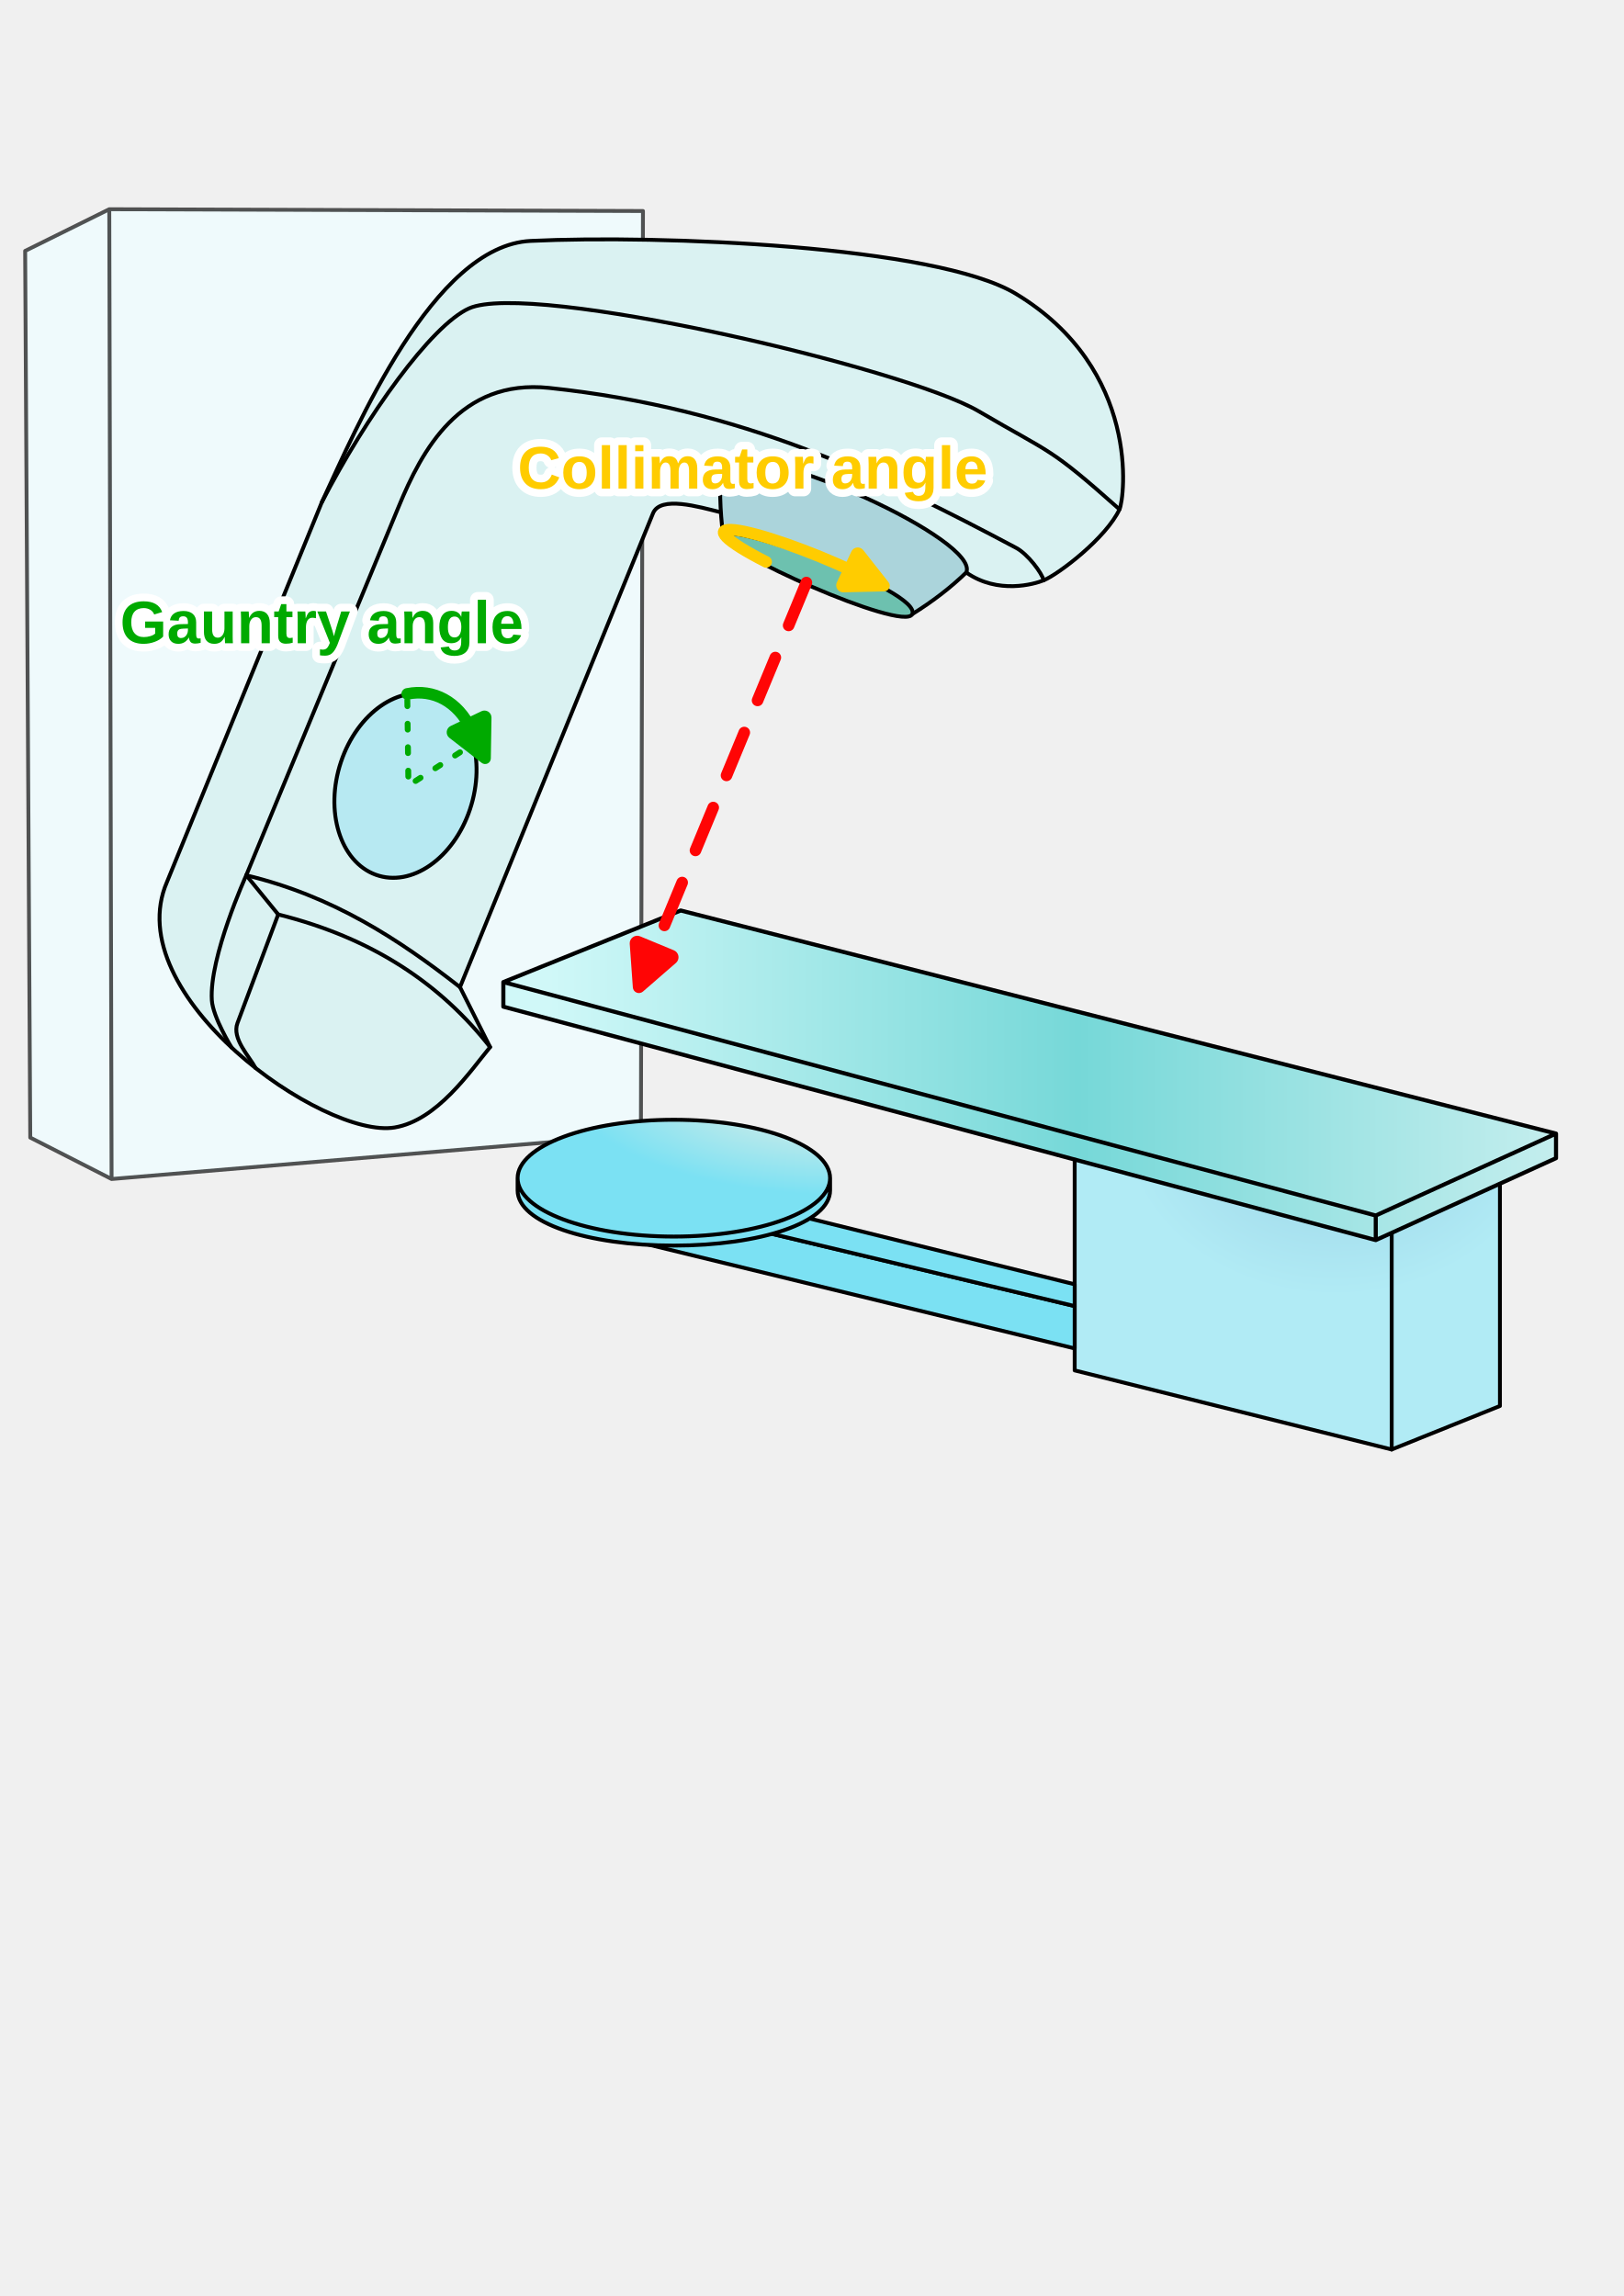
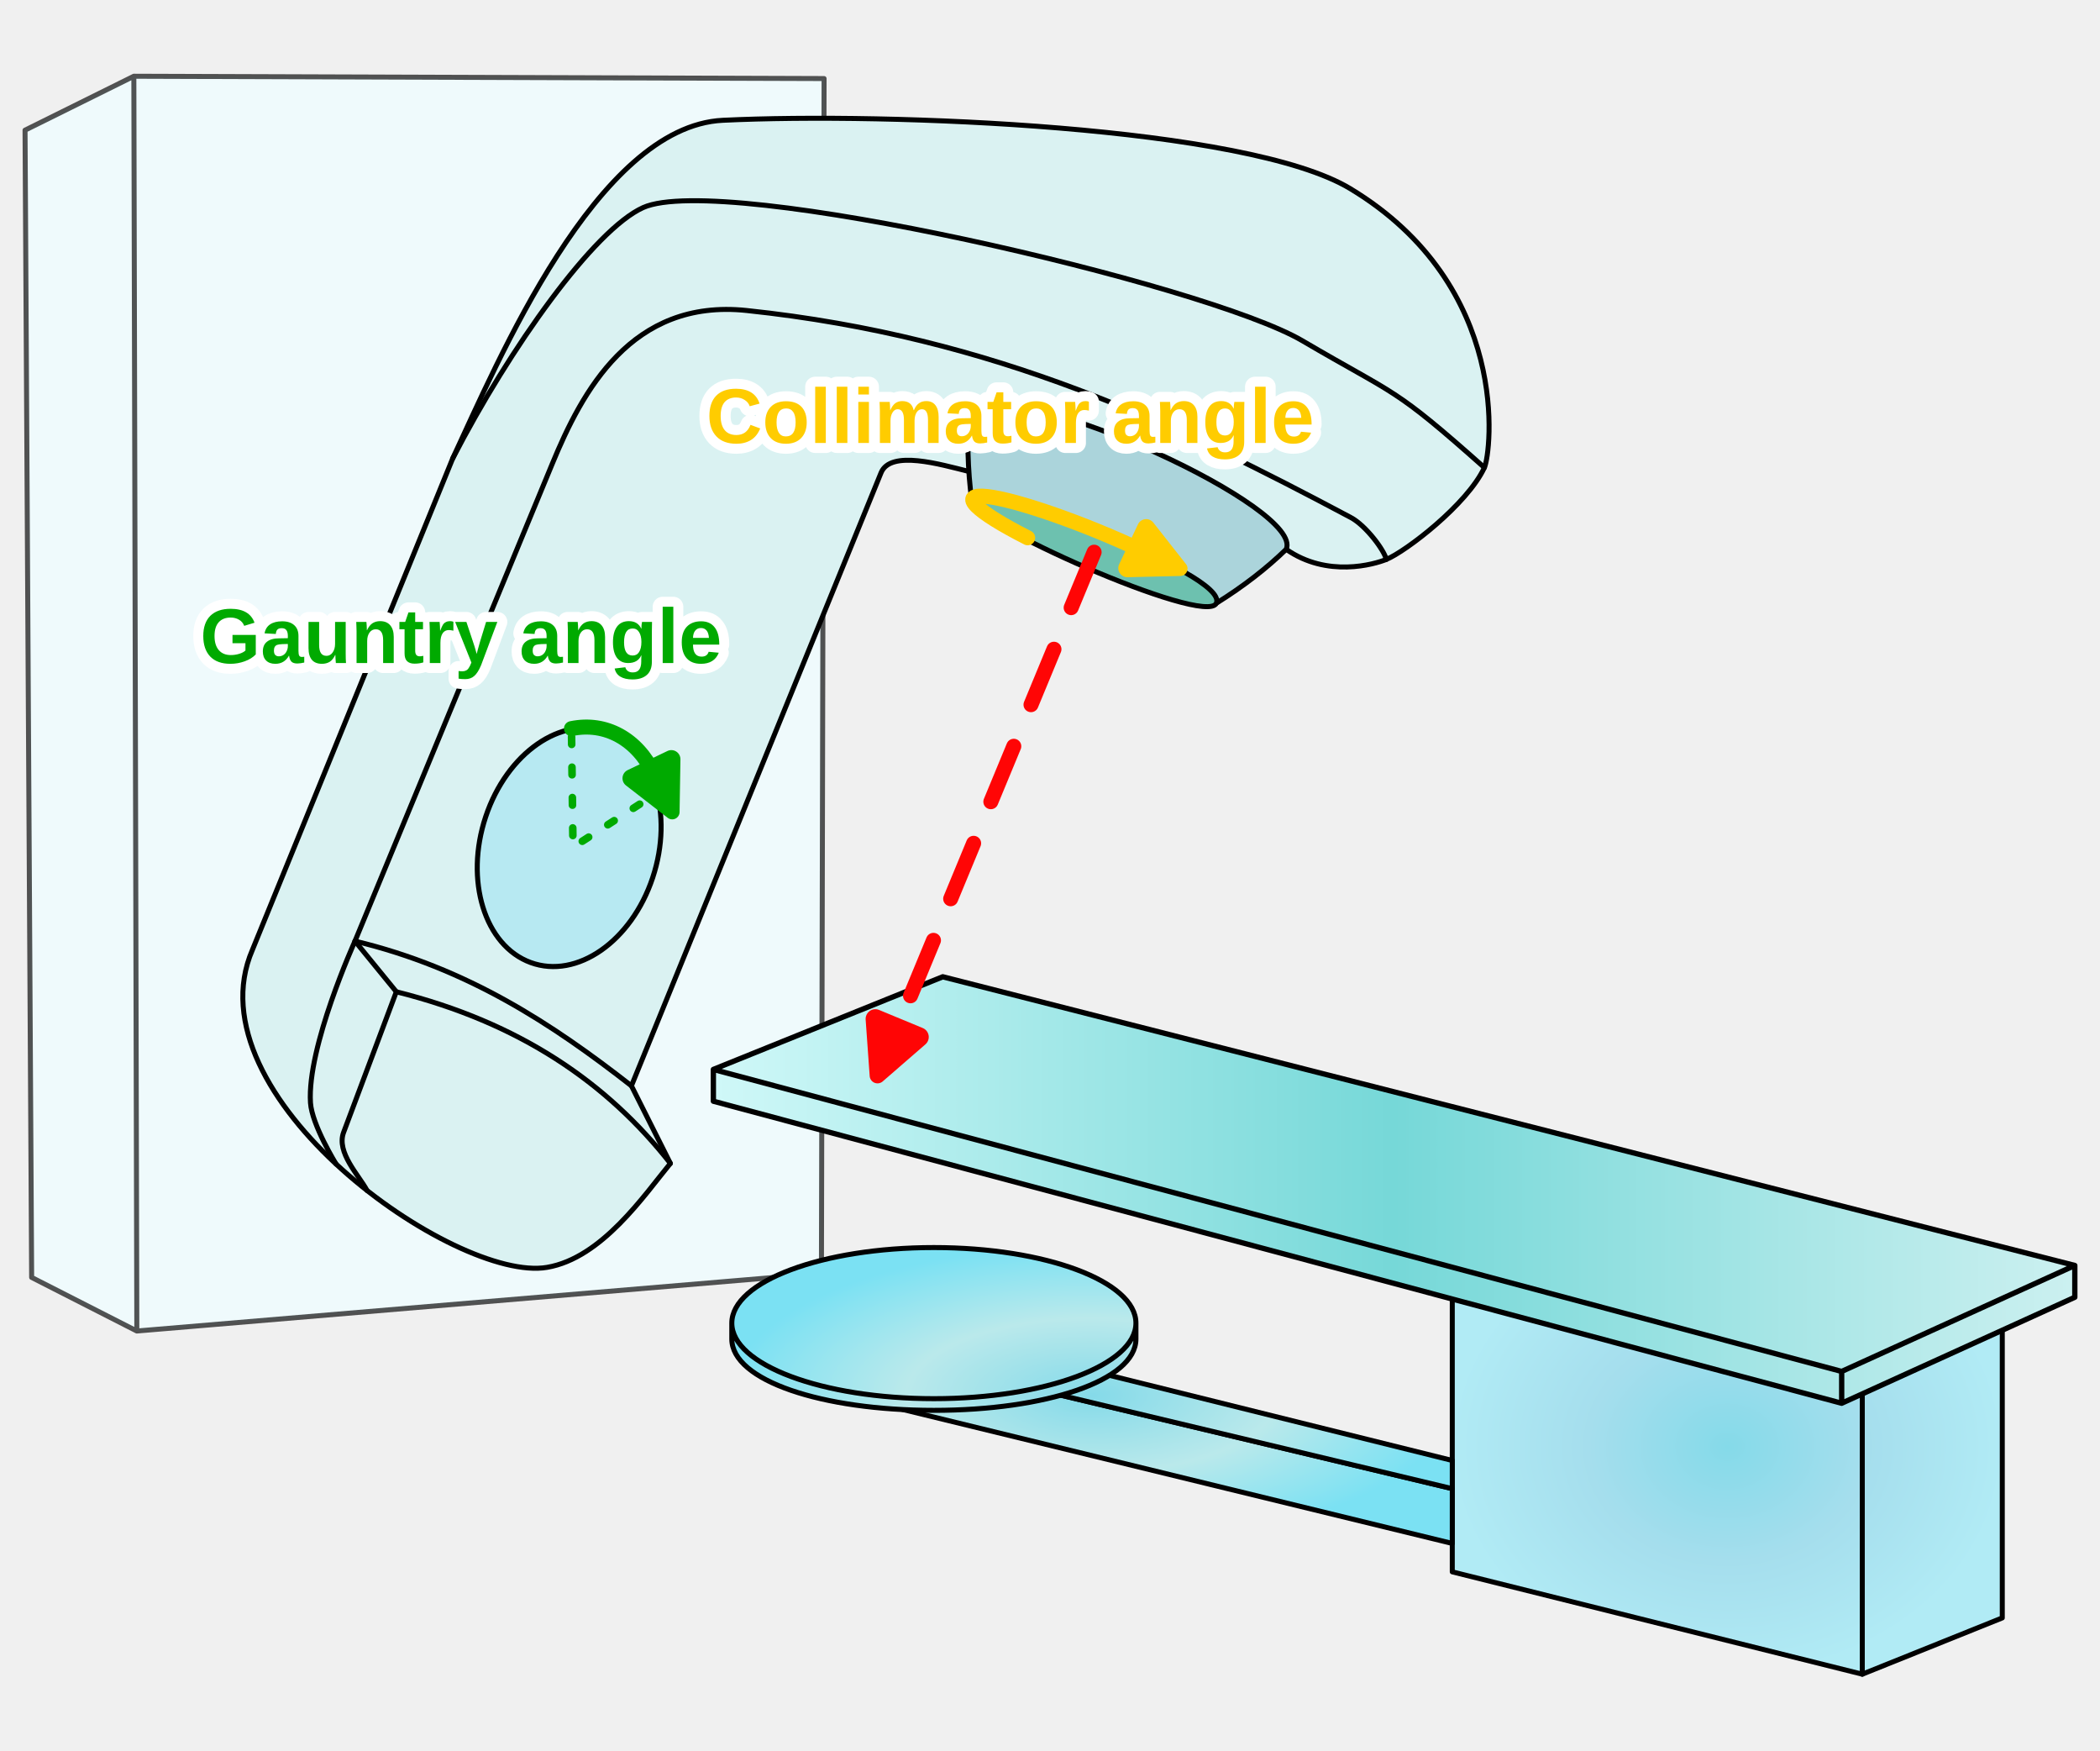
- <svg xmlns="http://www.w3.org/2000/svg" xmlns:xlink="http://www.w3.org/1999/xlink" width="210mm" height="297mm" viewBox="0 0 210 297" version="1.1" id="svg1">
+ <svg xmlns="http://www.w3.org/2000/svg" xmlns:xlink="http://www.w3.org/1999/xlink" width="210mm" height="175mm" viewBox="0 0 210 175" version="1.1" id="svg1" xml:space="preserve">
  <defs id="defs1">
-     <radialGradient xlink:href="#swatch4482" id="radialGradient4483" cx="176.5" cy="206.436" fx="176.5" fy="206.436" r="27.75" gradientTransform="matrix(1,0,0,0.8287326,6.235658,15.23268)" gradientUnits="userSpaceOnUse" />
    <linearGradient id="swatch4482">
      <stop style="stop-color:#85dae9;stop-opacity:1;" offset="0" id="stop4483" />
      <stop style="stop-color:#a5deed;stop-opacity:1;" offset="0.5" id="stop4485" />
      <stop style="stop-color:#b1ebf5;stop-opacity:1;" offset="1" id="stop4484" />
    </linearGradient>
-     <radialGradient xlink:href="#swatch4482" id="radialGradient1" cx="176.5" cy="206.436" fx="176.5" fy="206.436" r="27.75" gradientTransform="matrix(1,0,0,0.8287326,0,35.35581)" gradientUnits="userSpaceOnUse" />
-     <radialGradient xlink:href="#swatch4482" id="radialGradient3" cx="176.5" cy="206.436" fx="176.5" fy="206.436" r="27.75" gradientTransform="matrix(1,0,0,0.8287326,0,35.35581)" gradientUnits="userSpaceOnUse" />
-     <radialGradient xlink:href="#linearGradient4472" id="radialGradient4474" cx="112.976" cy="201.32" fx="112.976" fy="201.32" r="36.274" gradientTransform="matrix(1,0,0,0.4146517,6.235658,97.71909)" gradientUnits="userSpaceOnUse" />
+     <linearGradient id="linearGradient4475">
+       <stop style="stop-color:#d0f8f8;stop-opacity:1;" offset="0" id="stop4476" />
+       <stop style="stop-color:#76d8d8;stop-opacity:1;" offset="0.5" id="stop4478" />
+       <stop style="stop-color:#ccf0f0;stop-opacity:1;" offset="1" id="stop4477" />
+     </linearGradient>
    <linearGradient id="linearGradient4472">
      <stop style="stop-color:#85dae9;stop-opacity:1;" offset="0" id="stop4473" />
      <stop style="stop-color:#bae9eb;stop-opacity:1;" offset="0.514" id="stop4475" />
      <stop style="stop-color:#7be1f3;stop-opacity:1;" offset="1" id="stop4474" />
    </linearGradient>
-     <radialGradient xlink:href="#linearGradient4472" id="radialGradient6" cx="112.976" cy="201.32" fx="112.976" fy="201.32" r="36.274" gradientTransform="matrix(1,0,0,0.4146517,0,117.8422)" gradientUnits="userSpaceOnUse" />
-     <radialGradient xlink:href="#linearGradient4472" id="radialGradient9" cx="112.976" cy="201.32" fx="112.976" fy="201.32" r="36.274" gradientTransform="matrix(1,0,0,0.4146517,0,117.8422)" gradientUnits="userSpaceOnUse" />
-     <radialGradient xlink:href="#linearGradient4472" id="radialGradient12" cx="112.976" cy="201.32" fx="112.976" fy="201.32" r="36.274" gradientTransform="matrix(1,0,0,0.4146517,0,117.8422)" gradientUnits="userSpaceOnUse" />
-     <radialGradient xlink:href="#linearGradient4472" id="radialGradient15" cx="112.976" cy="201.32" fx="112.976" fy="201.32" r="36.274" gradientTransform="matrix(1,0,0,0.4146517,0,117.8422)" gradientUnits="userSpaceOnUse" />
-     <linearGradient xlink:href="#linearGradient4475" id="linearGradient4477" x1="72.635" y1="184.538" x2="209.31" y2="184.538" gradientUnits="userSpaceOnUse" gradientTransform="translate(7.155271,-39.40971)" />
-     <linearGradient id="linearGradient4475">
-       <stop style="stop-color:#d0f8f8;stop-opacity:1;" offset="0" id="stop4476" />
-       <stop style="stop-color:#76d8d8;stop-opacity:1;" offset="0.5" id="stop4478" />
-       <stop style="stop-color:#ccf0f0;stop-opacity:1;" offset="1" id="stop4477" />
-     </linearGradient>
-     <radialGradient xlink:href="#swatch4482" id="radialGradient18" gradientUnits="userSpaceOnUse" gradientTransform="matrix(1,0,0,0.8287326,6.235658,15.23268)" cx="176.5" cy="206.436" fx="176.5" fy="206.436" r="27.75" />
-     <radialGradient xlink:href="#swatch4482" id="radialGradient19" gradientUnits="userSpaceOnUse" gradientTransform="matrix(1,0,0,0.8287326,6.235658,15.23268)" cx="176.5" cy="206.436" fx="176.5" fy="206.436" r="27.75" />
-     <radialGradient xlink:href="#linearGradient4472" id="radialGradient20" gradientUnits="userSpaceOnUse" gradientTransform="matrix(1,0,0,0.4146517,6.235658,97.71909)" cx="112.976" cy="201.32" fx="112.976" fy="201.32" r="36.274" />
-     <radialGradient xlink:href="#linearGradient4472" id="radialGradient21" gradientUnits="userSpaceOnUse" gradientTransform="matrix(1,0,0,0.4146517,6.235658,97.71909)" cx="112.976" cy="201.32" fx="112.976" fy="201.32" r="36.274" />
-     <radialGradient xlink:href="#linearGradient4472" id="radialGradient22" gradientUnits="userSpaceOnUse" gradientTransform="matrix(1,0,0,0.4146517,6.235658,97.71909)" cx="112.976" cy="201.32" fx="112.976" fy="201.32" r="36.274" />
-     <radialGradient xlink:href="#linearGradient4472" id="radialGradient23" gradientUnits="userSpaceOnUse" gradientTransform="matrix(1,0,0,0.4146517,6.235658,97.71909)" cx="112.976" cy="201.32" fx="112.976" fy="201.32" r="36.274" />
+     <marker style="overflow:visible" id="marker4469" refX="0" refY="0" orient="auto-start-reverse" markerWidth="0.75" markerHeight="0.75" viewBox="0 0 1 1" preserveAspectRatio="xMidYMid">
+       <path transform="scale(0.7)" d="m -0.211,-4.106 6.422,3.211 a 1,1 90 0 1 0,1.789 L -0.211,4.106 A 1.236,1.236 31.717 0 1 -2,3 v -6 a 1.236,1.236 148.283 0 1 1.789,-1.106 z" style="fill:context-stroke;fill-rule:evenodd;stroke:none" id="path4469" />
+     </marker>
    <marker style="overflow:visible" id="RoundedArrow" refX="0" refY="0" orient="auto-start-reverse" markerWidth="0.7" markerHeight="0.7" viewBox="0 0 1 1" preserveAspectRatio="xMidYMid">
      <path transform="scale(0.7)" d="m -0.211,-4.106 6.422,3.211 a 1,1 90 0 1 0,1.789 L -0.211,4.106 A 1.236,1.236 31.717 0 1 -2,3 v -6 a 1.236,1.236 148.283 0 1 1.789,-1.106 z" style="fill:context-stroke;fill-rule:evenodd;stroke:none" id="path8" />
    </marker>
+     <marker style="overflow:visible" id="ArrowWideRounded" refX="-3" refY="0" orient="auto-start-reverse" markerWidth="1" markerHeight="1" viewBox="0 0 1 1" preserveAspectRatio="xMidYMid">
+       <path style="fill:none;stroke:context-stroke;stroke-width:1;stroke-linecap:round" d="M 3,-3 0,0 3,3" transform="rotate(180,0.125,0)" id="path2" />
+     </marker>
+     <mask maskUnits="userSpaceOnUse" id="mask4461">
+       <rect style="fill:#ffffff;fill-opacity:0.496;stroke:#828282;stroke-width:0.5;stroke-linecap:round;stroke-linejoin:round;stroke-dasharray:none;stroke-opacity:1;paint-order:markers fill stroke" id="rect4462" width="207.355" height="164.415" x="203.622" y="71.48" />
+     </mask>
    <marker style="overflow:visible" id="RoundedArrow-4" refX="0" refY="0" orient="auto-start-reverse" markerWidth="0.7" markerHeight="0.7" viewBox="0 0 1 1" preserveAspectRatio="xMidYMid">
      <path transform="scale(0.7)" d="m -0.211,-4.106 6.422,3.211 a 1,1 90 0 1 0,1.789 L -0.211,4.106 A 1.236,1.236 31.717 0 1 -2,3 v -6 a 1.236,1.236 148.283 0 1 1.789,-1.106 z" style="fill:context-stroke;fill-rule:evenodd;stroke:none" id="path8-4" />
    </marker>
-     <marker style="overflow:visible" id="marker4469" refX="0" refY="0" orient="auto-start-reverse" markerWidth="0.75" markerHeight="0.75" viewBox="0 0 1 1" preserveAspectRatio="xMidYMid">
-       <path transform="scale(0.7)" d="m -0.211,-4.106 6.422,3.211 a 1,1 90 0 1 0,1.789 L -0.211,4.106 A 1.236,1.236 31.717 0 1 -2,3 v -6 a 1.236,1.236 148.283 0 1 1.789,-1.106 z" style="fill:context-stroke;fill-rule:evenodd;stroke:none" id="path4469" />
-     </marker>
+     <radialGradient xlink:href="#linearGradient4472" id="radialGradient4474" cx="112.976" cy="201.32" fx="112.976" fy="201.32" r="36.274" gradientTransform="matrix(1,0,0,0.4146517,0,117.8422)" gradientUnits="userSpaceOnUse" />
+     <linearGradient xlink:href="#linearGradient4475" id="linearGradient4477" x1="72.635" y1="184.538" x2="209.31" y2="184.538" gradientUnits="userSpaceOnUse" />
+     <radialGradient xlink:href="#swatch4482" id="radialGradient4483" cx="176.5" cy="206.436" fx="176.5" fy="206.436" r="27.75" gradientTransform="matrix(1,0,0,0.8287326,0,35.35581)" gradientUnits="userSpaceOnUse" />
  </defs>
-   <g id="layer1">
-     <path id="path4426" style="fill:#effafc;fill-opacity:1;stroke:#000000;stroke-width:0.5;stroke-linecap:round;stroke-linejoin:round;stroke-dasharray:none;stroke-opacity:0.667;paint-order:markers fill stroke" d="m 14.134,27.065 0.298,125.446 M 3.253,32.456 14.134,27.065 83.157,27.297 82.892,146.756 14.431,152.511 3.914,147.153 Z" />
-     <g id="g4453" transform="translate(-3.809207,-41.08132)">
+   <g id="layer1" transform="translate(-1.56314,-65.56494)">
+     <path style="display:none;fill:none;fill-opacity:1;stroke:#ff0505;stroke-width:1;stroke-linecap:round;stroke-linejoin:round;stroke-dasharray:none;stroke-dashoffset:0;stroke-opacity:1;paint-order:markers fill stroke" d="m 94.868,198.373 -0.091,-23.096" id="path4464" />
+     <path style="display:none;fill:none;fill-opacity:1;stroke:#ff0505;stroke-width:1;stroke-linecap:round;stroke-linejoin:round;stroke-dasharray:none;stroke-dashoffset:0;stroke-opacity:1;marker-end:url(#ArrowWideRounded);paint-order:markers fill stroke" d="m 58.781,150.213 70.113,17.361" id="path4463" />
+     <path style="display:none;fill:none;fill-opacity:1;stroke:#ff0505;stroke-width:1;stroke-linecap:round;stroke-linejoin:round;stroke-dasharray:none;stroke-dashoffset:0;stroke-opacity:1;marker-end:url(#ArrowWideRounded);paint-order:markers fill stroke" d="M 94.868,171.386 95.307,145.115" id="path4466" />
+     <path id="path4426" style="fill:#effafc;fill-opacity:1;stroke:#000000;stroke-width:0.5;stroke-linecap:round;stroke-linejoin:round;stroke-dasharray:none;stroke-opacity:0.667;paint-order:markers fill stroke" d="m 14.948,73.187 0.298,125.446 M 4.067,78.578 14.948,73.187 83.971,73.419 83.706,192.878 15.245,198.633 4.728,193.275 Z" />
+     <g id="g4453" transform="translate(1.404314,5.346471)">
      <path style="fill:#daf2f2;fill-opacity:1;stroke:#000000;stroke-width:0.5;stroke-linecap:round;stroke-linejoin:round;stroke-dasharray:none;stroke-opacity:1;paint-order:markers fill stroke" d="m 128.778,115.135 c 4.109,2.872 8.813,1.502 10.01,1.014 1.939,-0.791 8.096,-5.495 9.811,-9.185 0.653,-1.404 2.823,-18.092 -13.416,-27.887 C 124.832,72.833 88.977,71.453 72.45,72.244 59.826,72.848 49.921,96.425 45.425,106.062 l -20.025,49.118 c -6.32,14.605 20.31,33.292 29.459,31.744 5.495,-0.93 9.733,-7.234 12.338,-10.395 l -3.895,-7.754 24.96,-61.288 c 0.949,-2.329 5.944,-0.833 8.743,-0.146 0,0 22.834,1.547 31.771,7.794 z" id="path4437" />
      <path style="fill:none;fill-opacity:0.462;stroke:#000000;stroke-width:0.5;stroke-linecap:round;stroke-linejoin:round;stroke-dasharray:none;stroke-opacity:1;paint-order:markers fill stroke" d="M 67.198,176.529 C 60.888,168.485 52.138,162.449 39.791,159.37 l -5.271,14.056 c -0.752,2.006 1.539,4.299 2.339,5.808" id="path4445" />
      <path style="fill:none;fill-opacity:0.462;stroke:#000000;stroke-width:0.5;stroke-linecap:round;stroke-linejoin:round;stroke-dasharray:none;stroke-opacity:1;paint-order:markers fill stroke" d="m 63.304,168.775 c -7.914,-6.178 -16.392,-11.769 -27.647,-14.469 0,0 -4.805,10.582 -4.451,16.157 0.141,2.212 2.564,6.136 2.564,6.136" id="path4446" />
      <path style="fill:#000000;fill-opacity:0.462;stroke:#000000;stroke-width:0.5;stroke-linecap:round;stroke-linejoin:round;stroke-dasharray:none;stroke-opacity:1;paint-order:markers fill stroke" d="m 35.657,154.306 4.134,5.064" id="path4447" />
      <path style="fill:none;fill-opacity:0.462;stroke:#000000;stroke-width:0.5;stroke-linecap:round;stroke-linejoin:round;stroke-dasharray:none;stroke-opacity:1;paint-order:markers fill stroke" d="m 138.787,116.149 c -0.202,-0.928 -2.051,-3.397 -3.546,-4.192 C 117.929,102.757 99.793,93.896 74.827,91.261 63.28,90.042 58.362,99.384 55.397,106.557 l -19.74,47.749" id="path4448" />
      <path style="fill:none;fill-opacity:0.462;stroke:#000000;stroke-width:0.5;stroke-linecap:round;stroke-linejoin:round;stroke-dasharray:none;stroke-opacity:1;paint-order:markers fill stroke" d="m 45.425,106.062 c 5.736,-11.124 14.13,-22.871 19.043,-25.089 7.921,-3.577 56.337,7.687 65.909,13.302 9.572,5.616 9.003,4.495 18.221,12.689" id="path4449" />
      <path id="path4442" style="fill:#abd4db;fill-opacity:1;stroke:#000000;stroke-width:0.5;stroke-linecap:round;stroke-linejoin:round;stroke-dasharray:none;stroke-opacity:1;paint-order:markers fill stroke" d="m 97.348,110.323 c -0.46,-3.235 -0.456,-6.392 -0.336,-9.53 6.161,-2.389 33.598,10.259 31.766,14.342 -1.948,1.891 -4.257,3.692 -6.985,5.389 z" />
      <path style="fill:#6dc1af;fill-opacity:1;stroke:#000000;stroke-width:0.5;stroke-linecap:round;stroke-linejoin:round;stroke-dasharray:none;stroke-opacity:1;paint-order:markers fill stroke" d="m 97.348,110.323 c -0.778,1.831 23.378,12.596 24.445,10.201 1.31,-2.941 -23.667,-12.032 -24.445,-10.201 z" id="path4450" />
    </g>
-     <g id="g1" transform="translate(-8.718412,-26.15524)">
-       <g id="g4455" transform="translate(-1.289563,-15.5276)" style="fill:url(#radialGradient4483);fill-opacity:1">
-         <path style="fill:url(#radialGradient18);fill-opacity:1;stroke:#000000;stroke-width:0.5;stroke-linecap:round;stroke-linejoin:round;stroke-dasharray:none;stroke-opacity:1;paint-order:markers fill stroke" d="m 149,218.952 v -35.263 l 55,5.336 v 34.531 l -14,5.627 z" id="path4454" />
-         <path style="fill:url(#radialGradient19);fill-opacity:1;stroke:#000000;stroke-width:0.5;stroke-linecap:round;stroke-linejoin:round;stroke-dasharray:none;stroke-opacity:1;paint-order:markers fill stroke" d="M 190,229.184 V 192.443" id="path4455" />
+     <g id="g4455" transform="translate(-2.209176,3.758971)" style="fill:url(#radialGradient4483);fill-opacity:1">
+       <path style="fill:url(#radialGradient4483);fill-opacity:1;stroke:#000000;stroke-width:0.5;stroke-linecap:round;stroke-linejoin:round;stroke-dasharray:none;stroke-opacity:1;paint-order:markers fill stroke" d="m 149,218.952 v -35.263 l 55,5.336 v 34.531 l -14,5.627 z" id="path4454" />
+       <path style="fill:url(#radialGradient4483);fill-opacity:1;stroke:#000000;stroke-width:0.5;stroke-linecap:round;stroke-linejoin:round;stroke-dasharray:none;stroke-opacity:1;paint-order:markers fill stroke" d="M 190,229.184 V 192.443" id="path4455" />
+     </g>
+     <g id="g4460" transform="translate(-2.209176,3.758971)" style="fill:url(#radialGradient4474);fill-opacity:1">
+       <g id="g4459" style="fill:url(#radialGradient4474);fill-opacity:1">
+         <path style="fill:url(#radialGradient4474);fill-opacity:1;stroke:#000000;stroke-width:0.5;stroke-linecap:round;stroke-linejoin:round;stroke-dasharray:none;stroke-opacity:1;paint-order:markers fill stroke" d="M 149,216.111 88.831,201.449 88.871,196.285 149,210.633 Z" id="path4457" />
+         <path style="fill:url(#radialGradient4474);fill-opacity:1;stroke:#000000;stroke-width:0.5;stroke-linecap:round;stroke-linejoin:round;stroke-dasharray:none;stroke-opacity:1;paint-order:markers fill stroke" d="m 149,210.633 v -2.816 l -41.513,-10.309 -4.465,2.154 z" id="path4458" />
      </g>
-       <g id="g4460" transform="translate(-1.289563,-15.5276)" style="fill:url(#radialGradient4474);fill-opacity:1">
-         <g id="g4459" style="fill:url(#radialGradient22);fill-opacity:1">
-           <path style="fill:url(#radialGradient20);fill-opacity:1;stroke:#000000;stroke-width:0.5;stroke-linecap:round;stroke-linejoin:round;stroke-dasharray:none;stroke-opacity:1;paint-order:markers fill stroke" d="M 149,216.111 88.831,201.449 88.871,196.285 149,210.633 Z" id="path4457" />
-           <path style="fill:url(#radialGradient21);fill-opacity:1;stroke:#000000;stroke-width:0.5;stroke-linecap:round;stroke-linejoin:round;stroke-dasharray:none;stroke-opacity:1;paint-order:markers fill stroke" d="m 149,210.633 v -2.816 l -41.513,-10.309 -4.465,2.154 z" id="path4458" />
-         </g>
-         <path id="path4456" style="fill:url(#radialGradient23);fill-opacity:1;stroke:#000000;stroke-width:0.503;stroke-linecap:round;stroke-linejoin:round;paint-order:markers fill stroke" d="m 117.365,194.084 c 0,4.172 -9.046,7.554 -20.206,7.554 -11.159,0 -20.206,-3.382 -20.206,-7.554 -10e-7,-4.172 9.046,-7.554 20.206,-7.554 11.159,0 20.206,3.382 20.206,7.554 z m 0,0 v 1.587 c 1e-5,4.172 -9.046,7.135 -20.206,7.135 -11.159,0 -20.206,-2.963 -20.206,-7.135 v -1.587" />
-       </g>
-       <path id="path4453" style="fill:url(#linearGradient4477);fill-opacity:1;stroke:#000000;stroke-width:0.53;stroke-linecap:round;stroke-linejoin:round;stroke-dasharray:none;stroke-opacity:1;paint-order:markers fill stroke" d="m 186.65,183.389 v 3.179 m 23.314,-13.776 v 3.179 L 186.65,186.568 73.819,156.374 V 153.194 M 209.964,172.792 186.65,183.389 73.819,153.194 96.758,143.934 Z" />
+       <path id="path4456" style="fill:url(#radialGradient4474);fill-opacity:1;stroke:#000000;stroke-width:0.503;stroke-linecap:round;stroke-linejoin:round;paint-order:markers fill stroke" d="m 117.365,194.084 c 0,4.172 -9.046,7.554 -20.206,7.554 -11.159,0 -20.206,-3.382 -20.206,-7.554 -10e-7,-4.172 9.046,-7.554 20.206,-7.554 11.159,0 20.206,3.382 20.206,7.554 z m 0,0 v 1.587 c 1e-5,4.172 -9.046,7.135 -20.206,7.135 -11.159,0 -20.206,-2.963 -20.206,-7.135 v -1.587" />
    </g>
-     <ellipse style="fill:#b7e9f2;fill-opacity:1;stroke:#000000;stroke-width:0.507;stroke-linecap:round;stroke-linejoin:round;stroke-dasharray:none;stroke-opacity:1;paint-order:markers fill stroke" id="path4459" cx="81.929" cy="77.496" rx="8.888" ry="12.154" transform="matrix(0.9393194,0.3430437,-0.3163502,0.9486425,0,0)" />
-     <g id="g4486" transform="translate(-6.039768,-48.64613)">
+     <path id="path4453" style="fill:url(#linearGradient4477);fill-opacity:1;stroke:#000000;stroke-width:0.53;stroke-linecap:round;stroke-linejoin:round;stroke-dasharray:none;stroke-opacity:1;paint-order:markers fill stroke" d="m 185.731,202.676 v 3.179 m 23.314,-13.776 v 3.179 l -23.314,10.597 -112.831,-30.195 v -3.179 m 136.145,19.597 -23.314,10.597 -112.831,-30.195 22.939,-9.261 z" />
+     <ellipse style="fill:#b7e9f2;fill-opacity:1;stroke:#000000;stroke-width:0.507;stroke-linecap:round;stroke-linejoin:round;stroke-dasharray:none;stroke-opacity:1;paint-order:markers fill stroke" id="path4459" cx="103.056" cy="121.136" rx="8.888" ry="12.154" transform="matrix(0.9393194,0.3430437,-0.3163502,0.9486425,0,0)" />
+     <path style="fill:none;fill-opacity:1;stroke:#ff0505;stroke-width:1.5;stroke-linecap:round;stroke-linejoin:round;stroke-dasharray:6,4.5;stroke-dashoffset:0;stroke-opacity:1;marker-end:url(#marker4469);paint-order:markers fill stroke" d="m 110.975,120.77 -19.923,48.123" id="path4462" />
+     <g id="g4486">
      <path style="fill:none;fill-opacity:1;stroke:#00aa00;stroke-width:1.5;stroke-linecap:round;stroke-linejoin:round;stroke-dasharray:none;stroke-dashoffset:0;stroke-opacity:1;marker-end:url(#RoundedArrow);paint-order:markers fill stroke" id="path4465" transform="rotate(14.41261)" d="M 91.312,119.438 A 9.064,12.184 0 0 1 100.42,121.764" />
      <text xml:space="preserve" style="font-style:normal;font-variant:normal;font-weight:bold;font-stretch:normal;font-size:7.761px;font-family:Arial;-inkscape-font-specification:'Arial Bold';text-align:center;letter-spacing:0px;word-spacing:0px;text-anchor:middle;fill:#00aa00;fill-opacity:1;stroke:#ffffff;stroke-width:2;stroke-linecap:round;stroke-linejoin:round;stroke-dasharray:none;stroke-dashoffset:0;stroke-opacity:1;paint-order:stroke markers fill" x="55.216" y="131.853" id="text4465">
        <tspan id="tspan4465" style="font-style:normal;font-variant:normal;font-weight:bold;font-stretch:normal;font-size:7.761px;font-family:Arial;-inkscape-font-specification:'Arial Bold';letter-spacing:0px;fill:#00aa00;fill-opacity:1;stroke:#ffffff;stroke-width:2;stroke-dasharray:none;paint-order:stroke markers fill" x="55.216" y="131.853">Gauntry angle</tspan>
      </text>
      <path id="path4468" style="fill:none;fill-opacity:1;stroke:#00aa00;stroke-width:0.759;stroke-linecap:round;stroke-linejoin:round;stroke-dasharray:0.759, 2.277;stroke-dashoffset:0;stroke-opacity:1;paint-order:stroke markers fill" d="m 65.531,145.963 -6.668,4.304 -0.153,-11.86" />
    </g>
-     <g id="g4485" transform="translate(-5.243373,-46.64882)">
+     <g id="g4485">
      <path style="fill:none;fill-opacity:1;stroke:#ffcc00;stroke-width:1.5;stroke-linecap:round;stroke-linejoin:round;stroke-dasharray:none;stroke-dashoffset:0;stroke-opacity:1;marker-end:url(#RoundedArrow-4);paint-order:markers fill stroke" id="path4465-0" transform="matrix(0.9243605,0.3815202,-0.3815272,0.9243576,0,0)" d="m 141.967,70.5 a 13.113,1.759 0 0 1 -5.328,-2.266 13.113,1.759 0 0 1 16.369,-0.909" />
      <text xml:space="preserve" style="font-style:normal;font-variant:normal;font-weight:bold;font-stretch:normal;font-size:7.761px;font-family:Arial;-inkscape-font-specification:'Arial Bold';text-align:center;letter-spacing:0px;word-spacing:0px;text-anchor:middle;fill:#ffcc00;fill-opacity:1;stroke:#ffffff;stroke-width:2;stroke-linecap:round;stroke-linejoin:round;stroke-dasharray:none;stroke-dashoffset:0;stroke-opacity:1;paint-order:stroke markers fill" x="110.137" y="109.852" id="text4465-9">
        <tspan id="tspan4465-8" style="font-style:normal;font-variant:normal;font-weight:bold;font-stretch:normal;font-size:7.761px;font-family:Arial;-inkscape-font-specification:'Arial Bold';letter-spacing:0px;fill:#ffcc00;fill-opacity:1;stroke:#ffffff;stroke-width:2;stroke-dasharray:none;paint-order:stroke markers fill" x="110.137" y="109.852">Collimator angle</tspan>
      </text>
    </g>
-     <path style="fill:none;fill-opacity:1;stroke:#ff0505;stroke-width:1.5;stroke-linecap:round;stroke-linejoin:round;stroke-dasharray:6, 4.5;stroke-dashoffset:0;stroke-opacity:1;marker-end:url(#marker4469);paint-order:markers fill stroke" d="M 104.292,75.355 84.37,123.478" id="path4462" />
  </g>
</svg>
